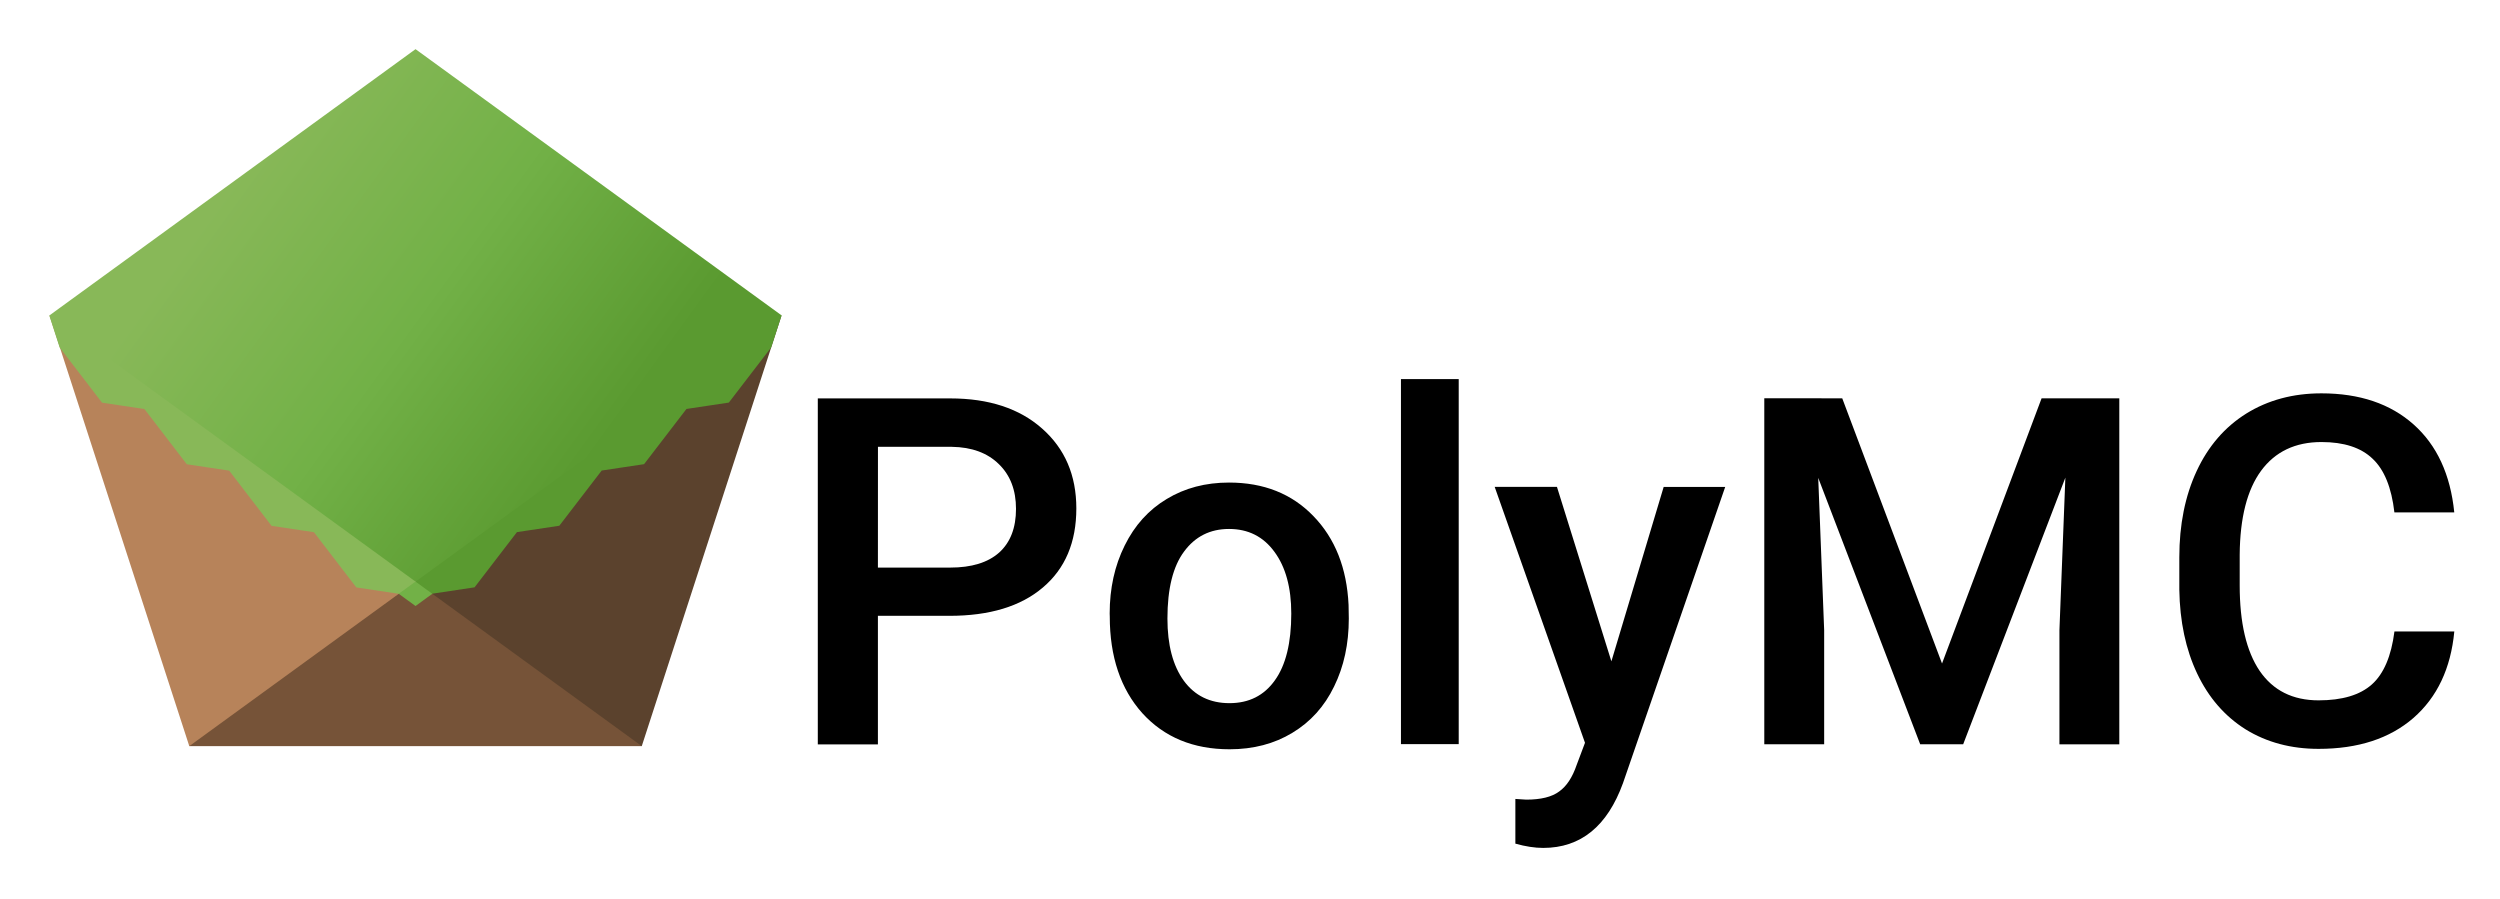
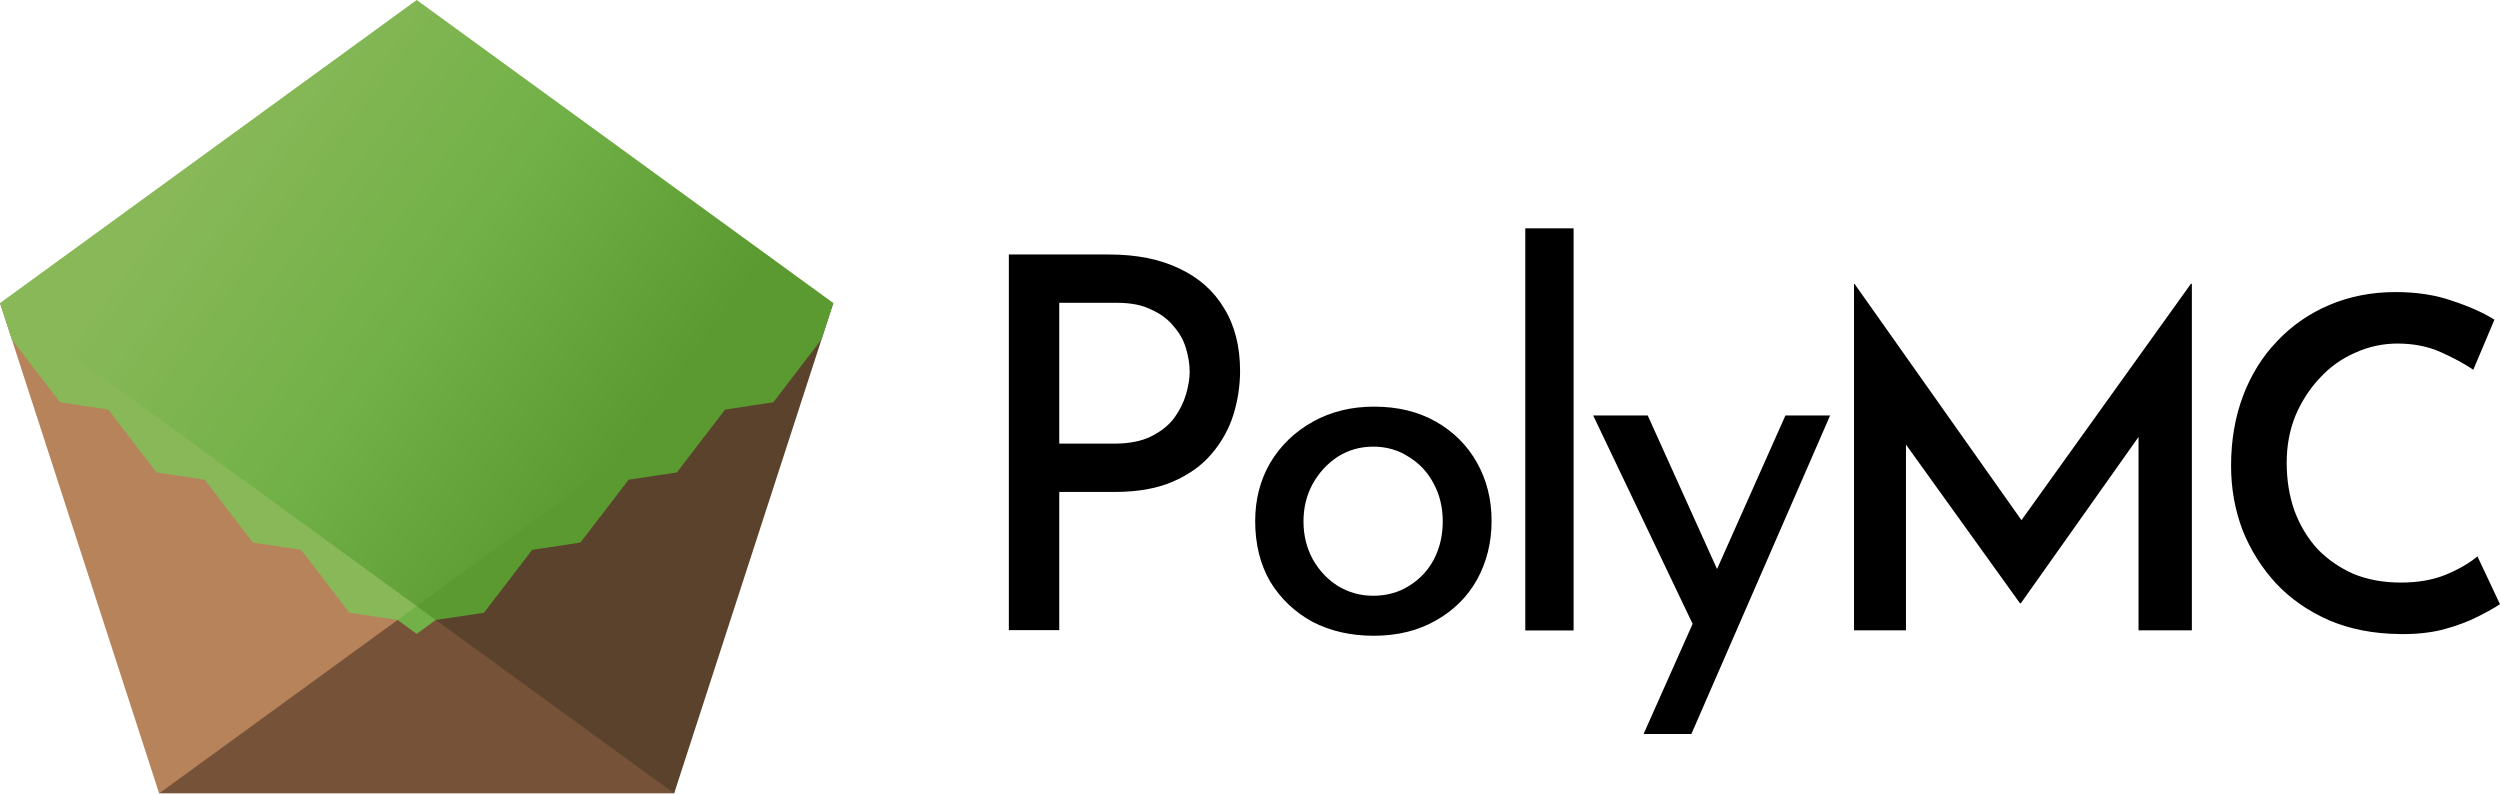
- <svg xmlns="http://www.w3.org/2000/svg" width="1424" height="512" version="1.1" viewBox="0 0 376.77 135.47">
+ <svg xmlns="http://www.w3.org/2000/svg" class="home" version="1.1" viewBox="0 0 331 105.04">
  <defs>
-     <linearGradient id="linearGradient84726" x1="4.498" x2="12.435" y1="3.801" y2="9.568" gradientUnits="userSpaceOnUse">
+     <linearGradient id="a" x1="4.498" x2="12.435" y1="3.801" y2="9.568" gradientTransform="matrix(6.95 0 0 6.9572 -3.678 -6.387)" gradientUnits="userSpaceOnUse">
      <stop stop-color="#88b858" offset="0" />
      <stop stop-color="#72b147" offset=".5" />
      <stop stop-color="#5a9a30" offset="1" />
    </linearGradient>
  </defs>
-   <g transform="matrix(6.95 0 0 6.9572 3.7759 1.0225)">
-     <g>
-       <path d="m3.561 16.016s0-3.564 4.906-3.564c4.907 0 4.906 3.564 4.906 3.564z" fill="#765338" />
-       <path d="m8.467 12.452-4.906 3.564-3.032-9.331z" fill="#b7835a" />
-       <path d="m8.467 12.452 7.938-5.767-3.032 9.331z" fill="#5b422d" />
-       <path d="m8.831 12.716-0.364 0.265-0.364-0.265c0-0.265 0.364-0.265 0.364-0.265s0.364 0 0.364 0.265z" fill="#72b147" />
-       <path d="m8.467 12.452s-2e-7 -5.767 7.938-5.767l-0.225 0.693-0.919 1.196-0.919 0.138-0.919 1.196-0.919 0.138-0.919 1.196-0.919 0.138-0.919 1.196-0.919 0.138z" fill="#5a9a30" />
-       <path d="m8.102 12.716-0.919-0.138-0.919-1.196-0.919-0.138-0.919-1.196-0.919-0.138-0.919-1.196-0.919-0.138-0.919-1.196-0.225-0.693c7.938 1e-7 7.938 5.767 7.938 5.767z" fill="#88b858" />
-       <path d="m0.529 6.685 7.938 5.767 7.938-5.767-7.938-5.767z" fill="url(#linearGradient84726)" />
-     </g>
-     <path d="m0.754 7.377-0.225-0.693 7.938 5.767 7.938-5.767-0.225 0.693-7.712 5.603z" fill-opacity="0" />
-   </g>
-   <g id="polymc-header-text" fill="black" transform="matrix(6.9306 0 0 6.9306 -702.9 -659.02)" stroke-width=".265" aria-label="PolyMC">
-     <path d="m120.51 108.48v2.796h-1.307v-7.524h2.878q1.261 0 2 0.656 0.744 0.656 0.744 1.736 0 1.106-0.729 1.721-0.723 0.615-2.031 0.615zm0-1.049h1.571q0.698 0 1.065-0.326 0.367-0.331 0.367-0.951 0-0.61-0.372-0.972-0.372-0.367-1.023-0.377h-1.607z" />
-     <path d="m125.55 108.43q0-0.822 0.326-1.478 0.326-0.661 0.915-1.013 0.589-0.357 1.354-0.357 1.132 0 1.835 0.729 0.708 0.729 0.765 1.933l5e-3 0.295q0 0.827-0.32 1.478-0.315 0.651-0.909 1.008-0.589 0.357-1.364 0.357-1.183 0-1.897-0.785-0.708-0.791-0.708-2.103zm1.256 0.109q0 0.863 0.357 1.354 0.357 0.486 0.992 0.486t0.987-0.496q0.357-0.496 0.357-1.452 0-0.847-0.367-1.344-0.362-0.496-0.987-0.496-0.615 0-0.977 0.491-0.362 0.486-0.362 1.457z" />
-     <path d="m133.14 111.27h-1.256v-7.938h1.256z" />
-     <path d="m136.46 109.47 1.137-3.793h1.338l-2.222 6.439q-0.512 1.411-1.736 1.411-0.274 0-0.605-0.093v-0.972l0.238 0.015q0.475 0 0.713-0.176 0.243-0.171 0.382-0.579l0.181-0.481-1.964-5.566h1.354z" />
-     <path d="m141.48 103.75 2.17 5.767 2.165-5.767h1.69v7.524h-1.302v-2.481l0.129-3.318-2.222 5.798h-0.935l-2.217-5.793 0.129 3.312v2.481h-1.302v-7.524z" />
-     <path d="m154.79 108.82q-0.114 1.204-0.889 1.881-0.775 0.672-2.062 0.672-0.899 0-1.587-0.424-0.682-0.429-1.054-1.214t-0.388-1.824v-0.703q0-1.065 0.377-1.876 0.377-0.811 1.08-1.251 0.708-0.439 1.633-0.439 1.245 0 2.005 0.677 0.76 0.677 0.884 1.912h-1.302q-0.093-0.811-0.475-1.168-0.377-0.362-1.111-0.362-0.853 0-1.313 0.625-0.455 0.62-0.465 1.824v0.667q0 1.22 0.434 1.86 0.439 0.641 1.282 0.641 0.77 0 1.158-0.346t0.491-1.152z" />
-   </g>
+   <path d="m21.071 105.04s0-24.797 34.094-24.797c34.103 0 34.094 24.797 34.094 24.797z" fill="#765338" />
+   <path d="m55.166 80.244-34.094 24.798L0 40.123Z" fill="#b7835a" />
+   <path d="m55.166 80.244 55.165-40.12-21.072 64.917z" fill="#5b422d" />
+   <path d="m57.696 82.081-2.53 1.84-2.532-1.84c0-1.84 2.531-1.84 2.531-1.84s2.531 0 2.531 1.84z" fill="#72b147" />
+   <path d="M55.166 80.244s0-40.12 55.165-40.12l-1.564 4.818-6.384 8.324-6.384.962-6.383 8.324-6.384.961-6.384 8.325-6.384.961-6.384 8.324-6.383.962z" fill="#5a9a30" />
+   <path d="m52.634 82.081-6.383-.96-6.384-8.326-6.384-.96-6.384-8.325-6.384-.962-6.383-8.324-6.384-.962-6.384-8.324L0 40.12c55.165 0 55.165 40.121 55.165 40.121z" fill="#88b858" />
+   <path d="m.005 40.122 55.163 40.115 55.162-40.115L55.168 0Z" fill="url(#a)" stroke-width="6.954" />
+   <path d="M1.564 44.94 0 40.12l55.165 40.122 55.166-40.122-1.564 4.82-53.601 38.982z" fill="none" />
+   <path d="M146.849 33.695q5.434 0 9.287 1.858 3.852 1.788 5.916 5.228 2.133 3.44 2.133 8.324 0 2.958-.895 5.847-.894 2.82-2.889 5.16-1.926 2.27-5.09 3.646-3.164 1.376-7.705 1.375h-7.361v18.3h-6.673V33.694Zm.688 25.041q2.958 0 4.884-.963 1.927-.963 3.027-2.408 1.1-1.513 1.582-3.164.482-1.65.482-2.958 0-1.514-.482-3.096-.481-1.65-1.65-2.958-1.101-1.376-2.959-2.202-1.788-.894-4.471-.894h-7.705v18.643Zm18.649 10.236q0-4.265 1.994-7.705 2.064-3.44 5.641-5.434 3.577-1.995 8.118-1.995 4.678 0 8.186 1.995 3.509 1.995 5.435 5.434 1.926 3.44 1.926 7.705 0 4.265-1.926 7.773-1.926 3.44-5.503 5.435-3.509 1.995-8.187 1.995-4.54 0-8.118-1.857-3.508-1.927-5.572-5.298-1.995-3.44-1.995-8.048zm6.397.07q0 2.751 1.238 5.021 1.238 2.202 3.302 3.51 2.133 1.306 4.678 1.306 2.683 0 4.747-1.307 2.133-1.307 3.302-3.509 1.17-2.27 1.17-5.022 0-2.752-1.17-4.953-1.17-2.27-3.302-3.577-2.064-1.376-4.747-1.376-2.614 0-4.747 1.376-2.063 1.376-3.302 3.646-1.17 2.201-1.17 4.884zm29.364-38.812h6.398v53.246h-6.398zm15.663 66.95 18.78-42.17h5.917l-18.368 42.17zm7.017-13.484-13.69-28.687h7.223l11.489 25.453zm20.844-.239V37.572h.063l23.855 33.774-3.043-.67 23.734-33.104h.122v45.885h-7.06v-29.88l.487 3.59-16.065 22.7h-.122l-16.31-22.7 1.218-3.286v29.576zm85.524-3.465q-.974.67-2.921 1.643-1.887.973-4.564 1.704-2.617.67-5.843.608-5.172-.062-9.31-1.825-4.138-1.826-6.999-4.869-2.86-3.104-4.442-7.06-1.522-4.016-1.522-8.52 0-5.05 1.583-9.25t4.503-7.24q2.921-3.105 6.938-4.809 4.016-1.704 8.763-1.704 4.199 0 7.485 1.156 3.347 1.096 5.598 2.496l-2.799 6.633q-1.704-1.156-4.26-2.313-2.556-1.156-5.781-1.156-2.921 0-5.599 1.217-2.678 1.156-4.686 3.347-2.008 2.13-3.225 4.99-1.156 2.86-1.156 6.208 0 3.468 1.034 6.39 1.096 2.92 3.043 5.05 2.008 2.07 4.747 3.287 2.799 1.156 6.268 1.156 3.408 0 5.964-1.035 2.616-1.095 4.199-2.434z" stroke-width=".01" aria-label="PolyMC" />
</svg>
